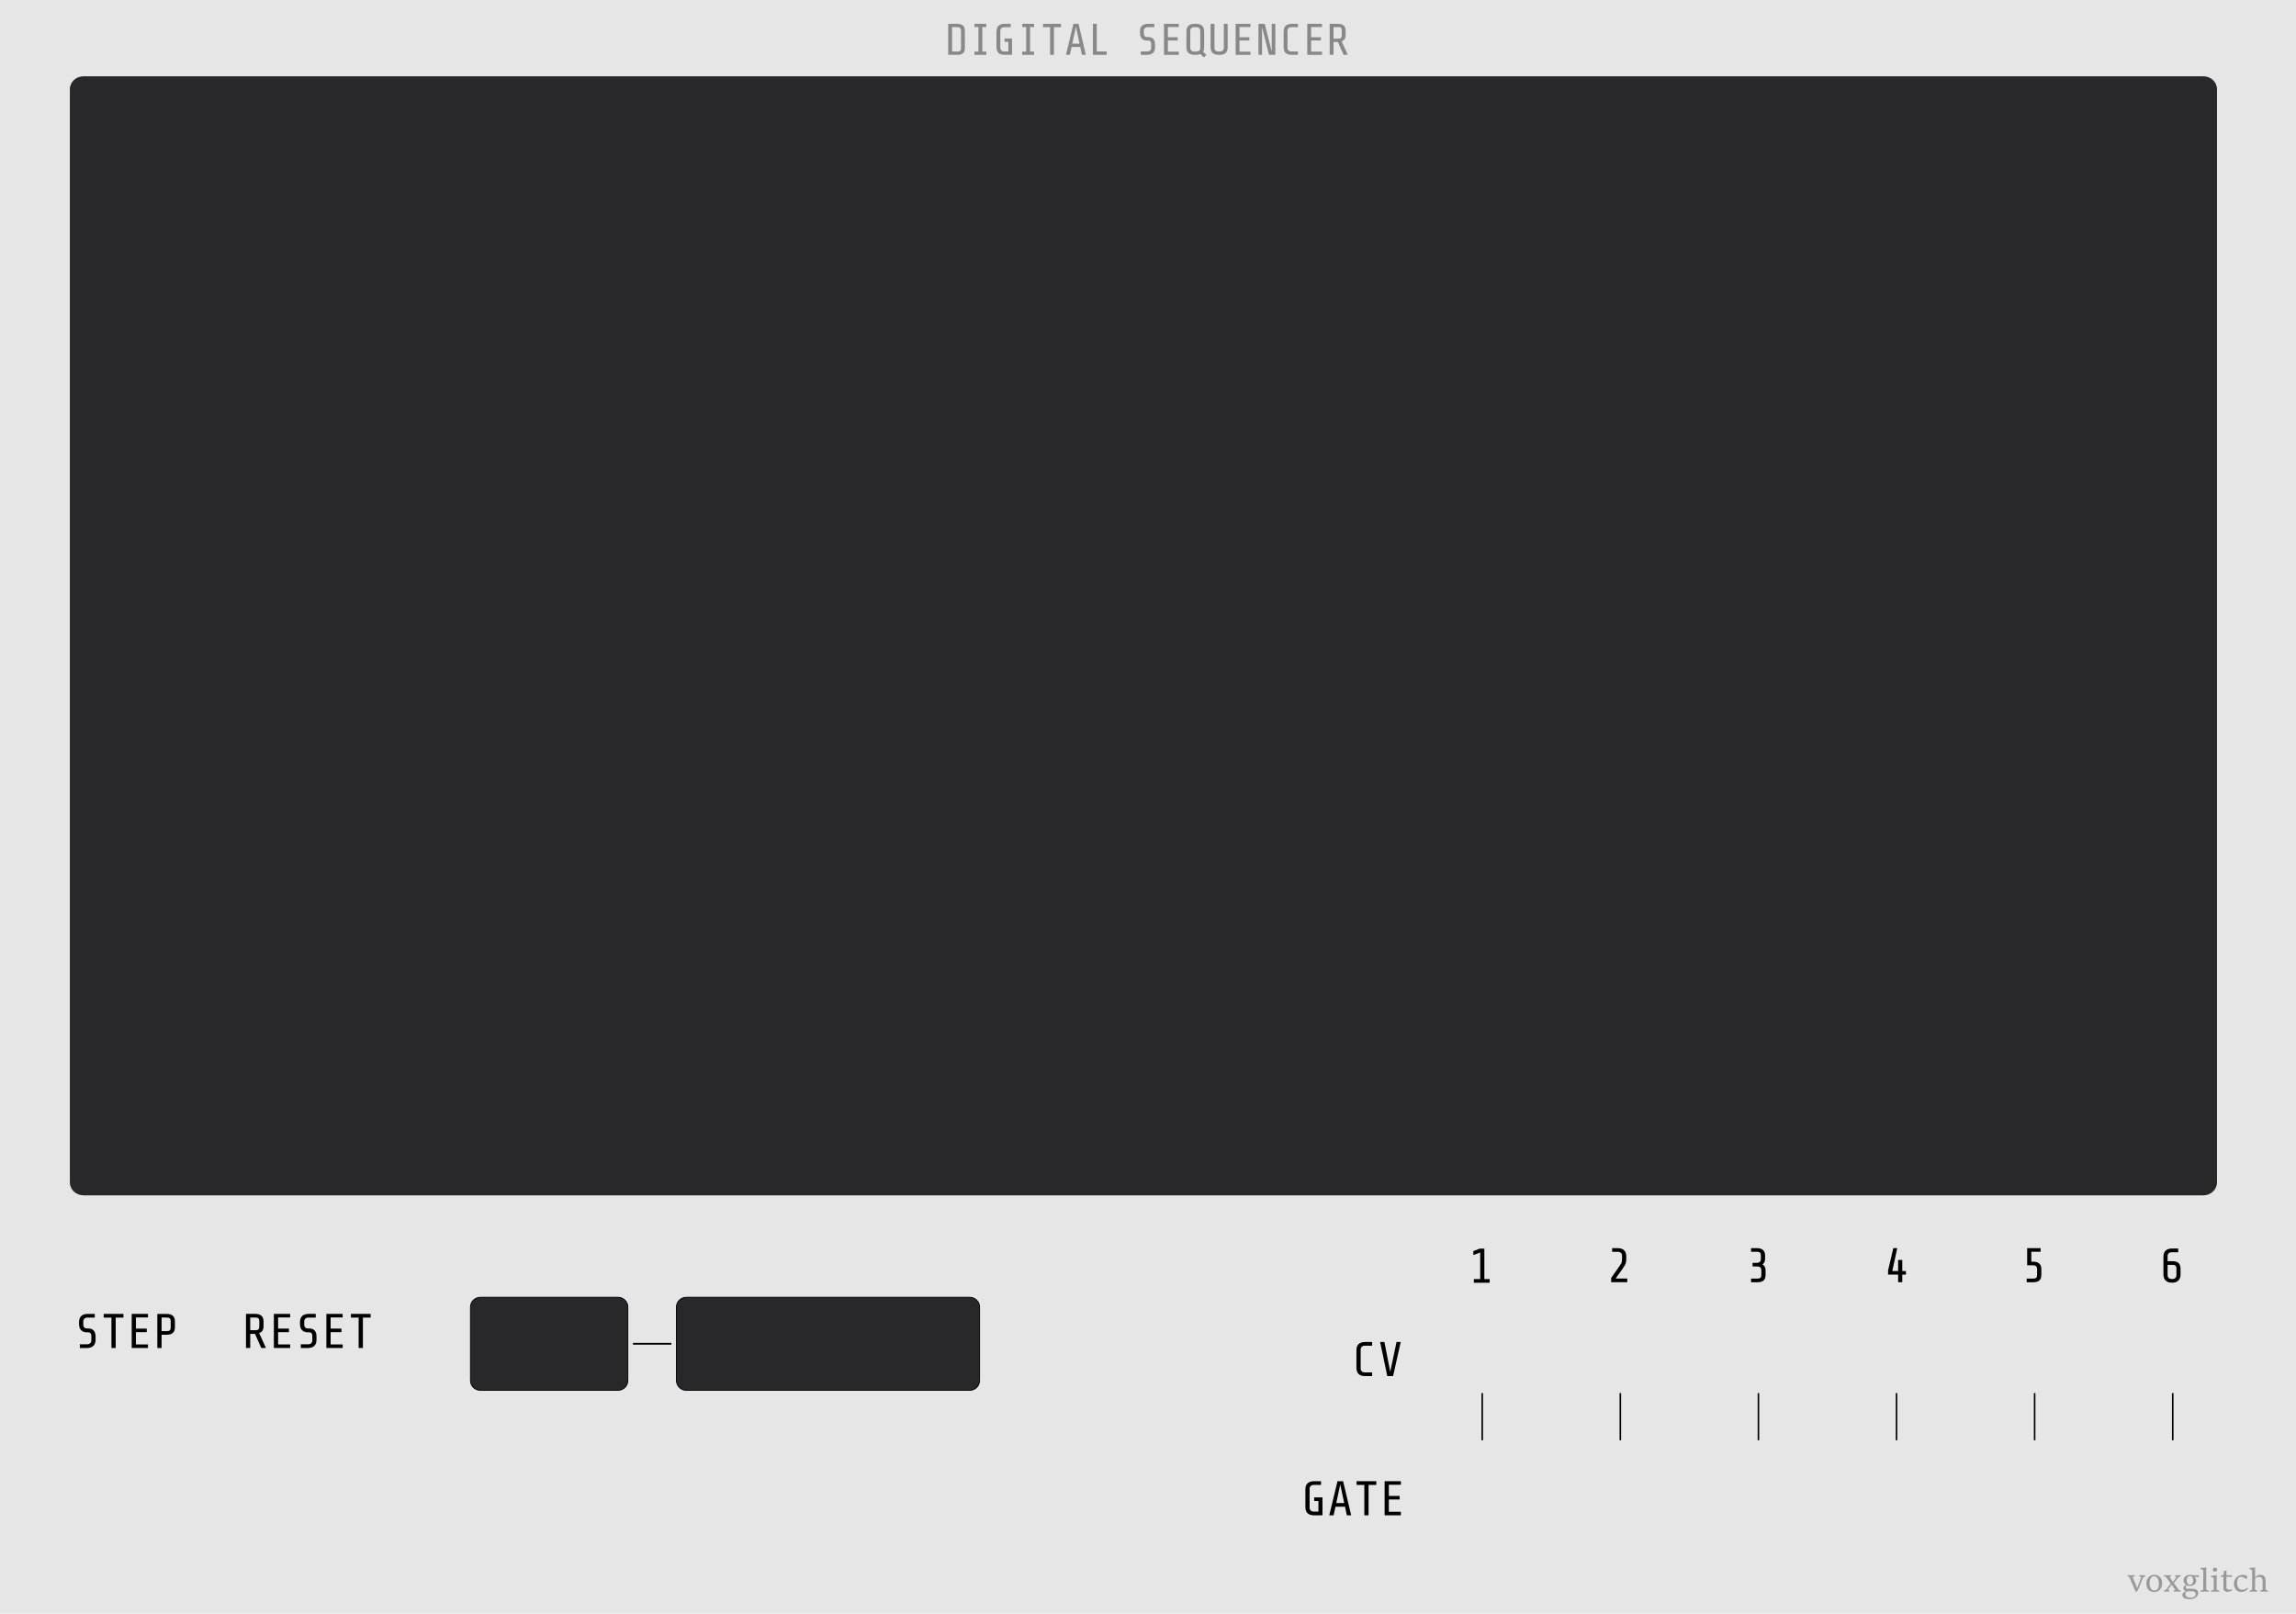
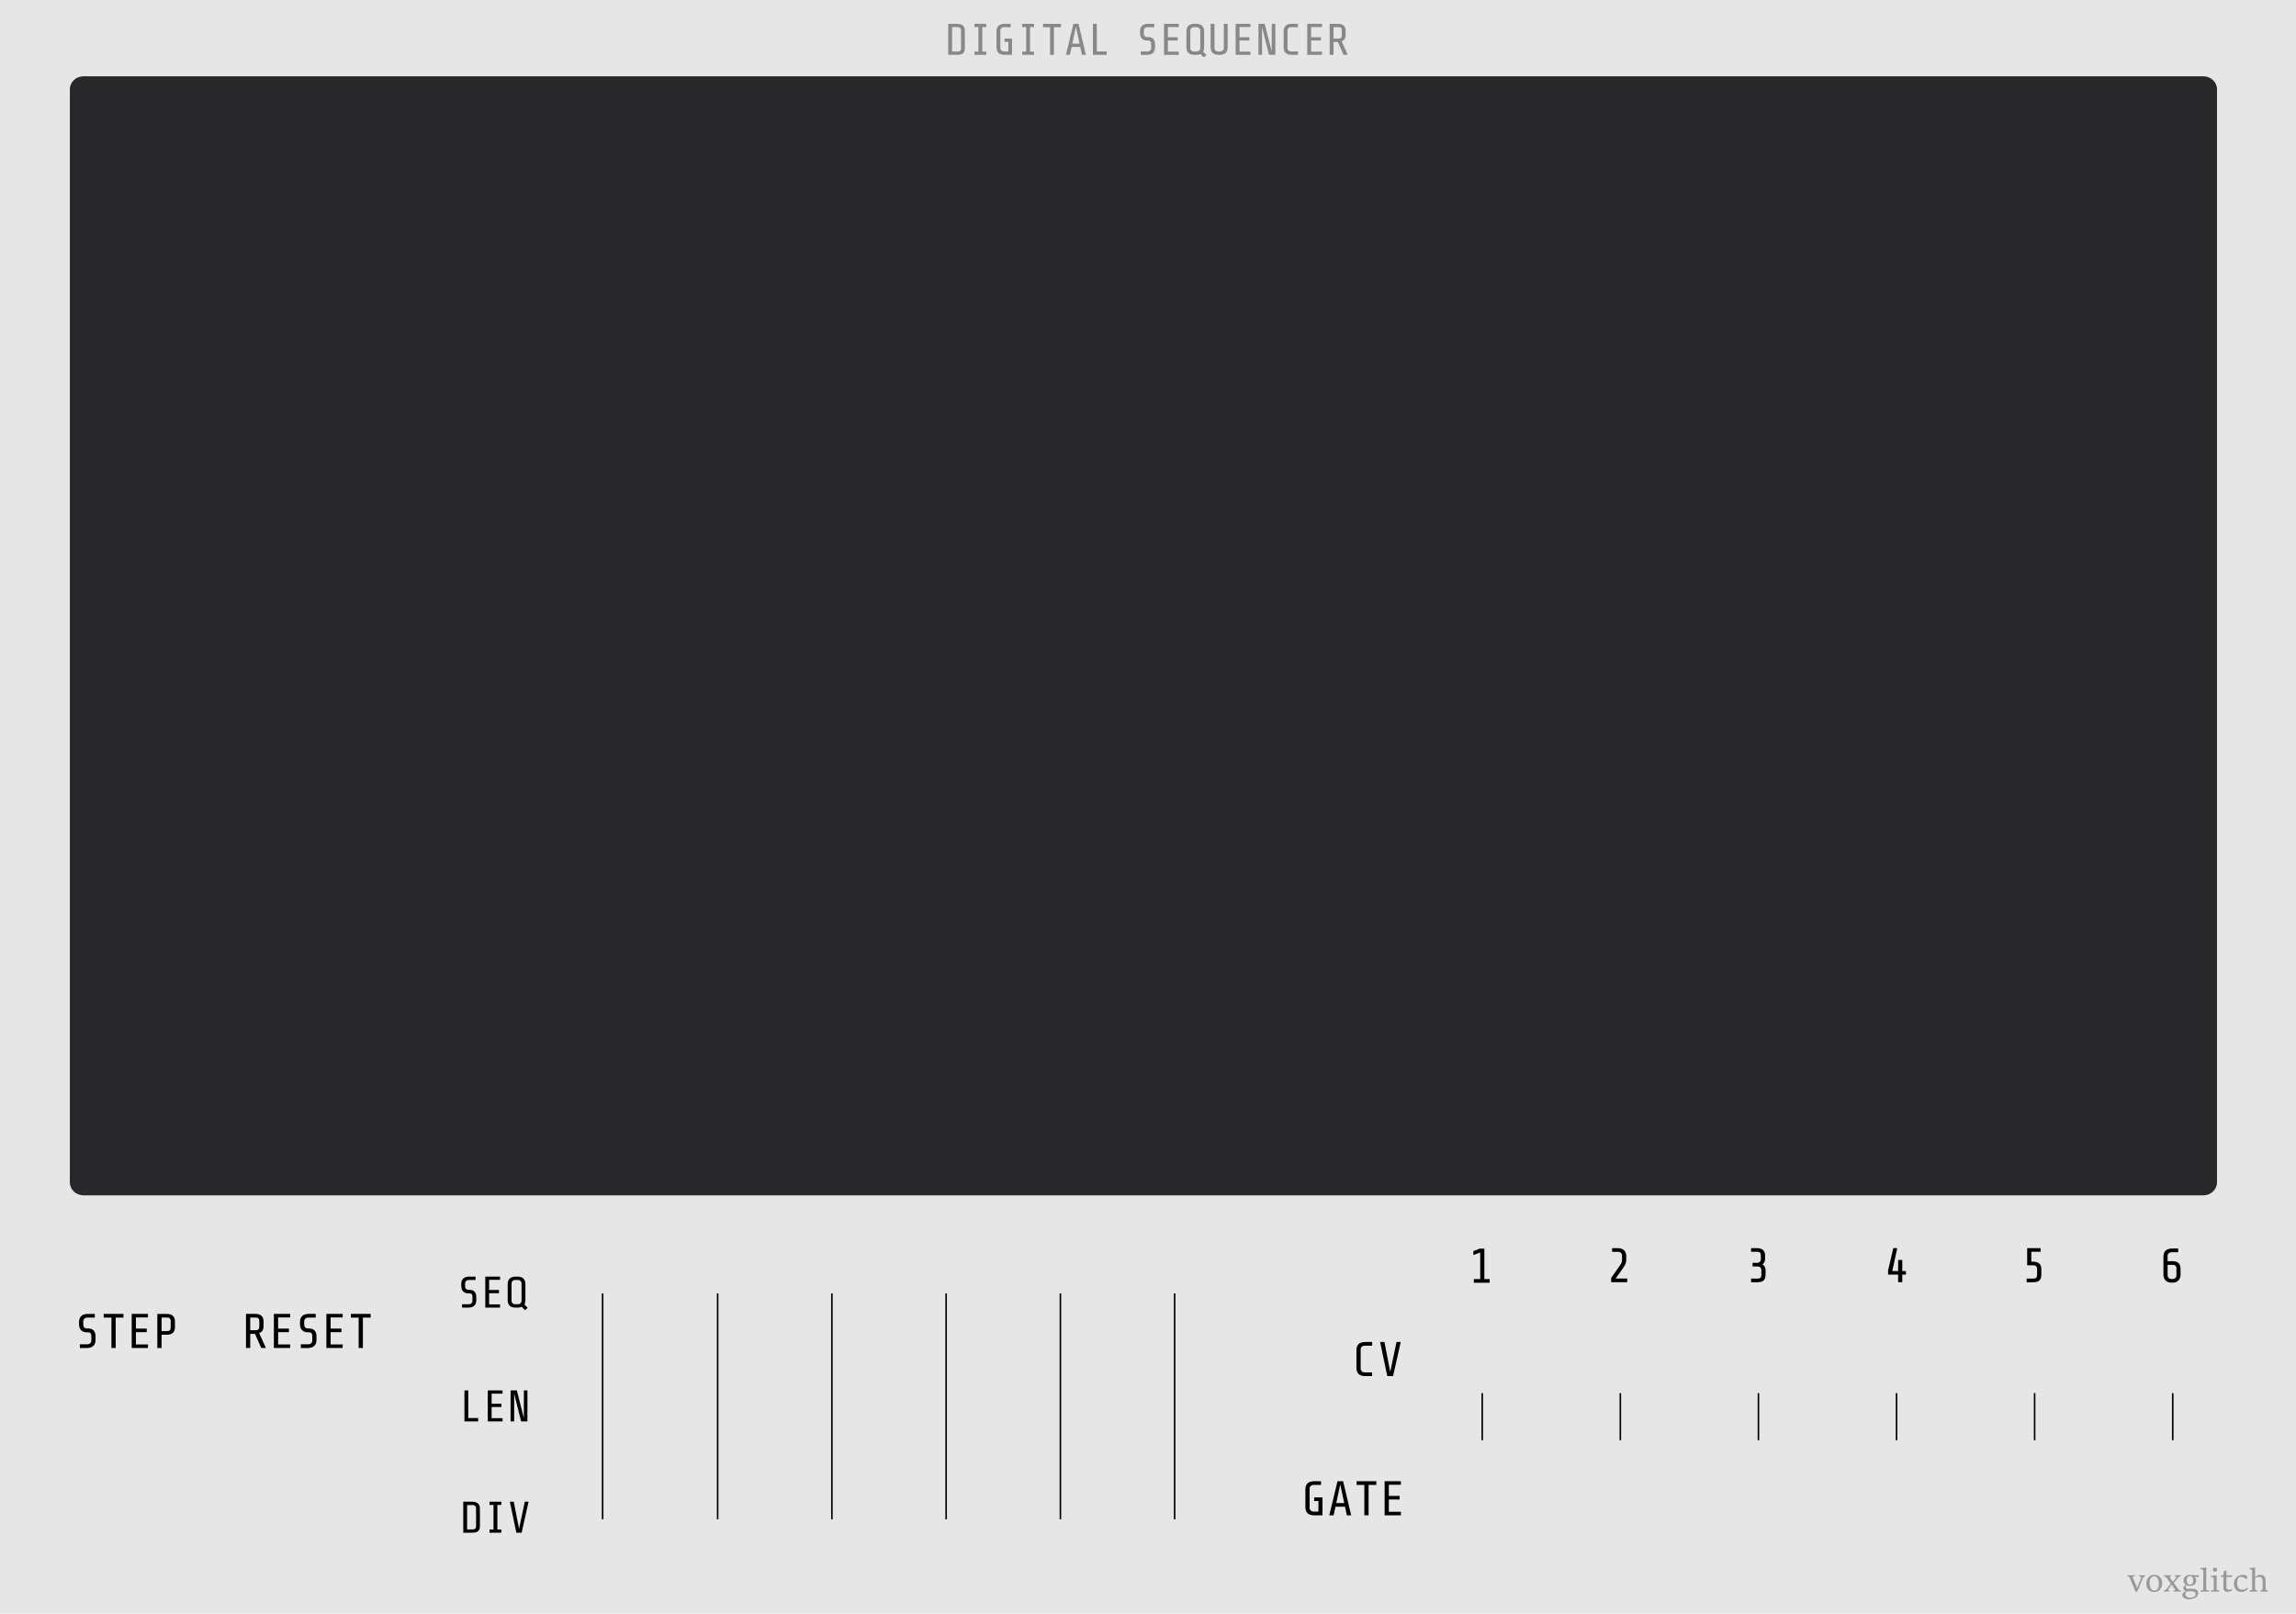
<svg xmlns="http://www.w3.org/2000/svg" width="182.88mm" height="128.5mm" viewBox="0 0 182.88 128.5" version="1.1" id="svg11003">
  <defs id="defs10997" />
  <g id="layer1" transform="translate(-64.79295,-47.16962)" style="display:inline">
    <g id="g890" transform="translate(-10.16131,-54.10761)">
      <g aria-label="SAMPLE" style="font-style:normal;font-variant:normal;font-weight:normal;font-stretch:normal;font-size:3.528px;line-height:1.25;font-family:'Share Tech Mono';-inkscape-font-specification:'Share Tech Mono';letter-spacing:0px;word-spacing:0px;fill:#000000;fill-opacity:1;stroke:none;stroke-width:0.265" id="text913">
        <path d="m 105.309,127.9 q 0,0.3 -0.166,0.452 -0.162,0.148 -0.469,0.148 h -0.501 v -0.268 h 0.536 q 0.131,0 0.212,-0.078 0.081,-0.078 0.081,-0.187 v -0.367 q 0,-0.106 -0.056,-0.169 -0.053,-0.067 -0.162,-0.067 h -0.106 q -0.261,0 -0.413,-0.152 -0.152,-0.155 -0.152,-0.448 v -0.134 q 0,-0.3 0.162,-0.448 0.166,-0.152 0.473,-0.152 h 0.504 v 0.268 h -0.54 q -0.131,0 -0.212,0.078 -0.081,0.078 -0.081,0.187 v 0.268 q 0,0.109 0.071,0.183 0.071,0.07 0.183,0.07 h 0.106 q 0.25,0 0.388,0.145 0.141,0.145 0.141,0.437 z" style="stroke-width:0.265" id="path915" />
        <path d="m 106.273,127.876 -0.138,0.624 h -0.314 l 0.596,-2.469 h 0.406 l 0.586,2.469 h -0.314 l -0.134,-0.624 z m 0.631,-0.265 -0.289,-1.348 -0.286,1.348 z" style="stroke-width:0.265" id="path917" />
        <path d="m 108.658,127.671 h -0.293 l -0.346,-1.386 v 2.215 h -0.268 v -2.469 h 0.49 l 0.282,1.263 0.286,-1.263 h 0.476 v 2.469 h -0.275 v -2.215 z" style="stroke-width:0.265" id="path919" />
        <path d="m 111.057,126.983 q 0,0.286 -0.152,0.423 -0.152,0.134 -0.448,0.134 h -0.367 v 0.96 h -0.307 v -2.469 h 0.667 q 0.3,0 0.452,0.134 0.155,0.131 0.155,0.416 z m -0.307,-0.434 q 0,-0.134 -0.064,-0.194 -0.06,-0.06 -0.194,-0.06 h -0.402 v 0.981 h 0.402 q 0.134,0 0.194,-0.06 0.064,-0.064 0.064,-0.198 z" style="stroke-width:0.265" id="path921" />
        <path d="m 112.08,126.031 v 2.201 h 0.787 v 0.268 h -1.094 v -2.469 z" style="stroke-width:0.265" id="path923" />
        <path d="m 114.811,126.031 v 0.258 h -0.871 v 0.808 h 0.783 v 0.258 h -0.783 v 0.889 h 0.871 v 0.258 h -1.178 v -2.469 z" style="stroke-width:0.265" id="path925" />
      </g>
    </g>
    <g aria-label="PATTERN" style="font-style:normal;font-variant:normal;font-weight:normal;font-stretch:normal;font-size:3.528px;line-height:1.25;font-family:'Share Tech Mono';-inkscape-font-specification:'Share Tech Mono';letter-spacing:0px;word-spacing:0px;fill:#000000;fill-opacity:1;stroke:none;stroke-width:0.265" id="text1667" transform="translate(-29.54288,-31.51377)">
      <path d="m 103.067,104.423 q 0,0.286 -0.152,0.423 -0.152,0.134 -0.448,0.134 h -0.367 v 0.96 h -0.307 v -2.469 h 0.667 q 0.3,0 0.452,0.134 0.155,0.131 0.155,0.416 z m -0.307,-0.434 q 0,-0.134 -0.064,-0.194 -0.06,-0.06 -0.194,-0.06 h -0.402 v 0.981 h 0.402 q 0.134,0 0.194,-0.06 0.064,-0.064 0.064,-0.198 z" style="stroke-width:0.265" id="path873" />
      <path d="m 103.988,105.316 -0.138,0.624 h -0.314 l 0.596,-2.469 h 0.406 l 0.586,2.469 h -0.314 l -0.134,-0.624 z m 0.631,-0.265 -0.289,-1.348 -0.286,1.348 z" style="stroke-width:0.265" id="path875" />
      <path d="m 106.076,105.94 v -2.201 h -0.561 v -0.268 h 1.429 v 0.268 h -0.561 v 2.201 z" style="stroke-width:0.265" id="path877" />
      <path d="m 107.978,105.94 v -2.201 h -0.561 v -0.268 h 1.429 v 0.268 h -0.561 v 2.201 z" style="stroke-width:0.265" id="path879" />
      <path d="m 110.624,103.471 v 0.258 h -0.871 v 0.808 h 0.783 v 0.258 h -0.783 v 0.889 h 0.871 v 0.258 h -1.178 v -2.469 z" style="stroke-width:0.265" id="path881" />
      <path d="m 111.538,104.917 v 1.023 h -0.307 v -2.469 h 0.663 q 0.3,0 0.452,0.134 0.155,0.131 0.155,0.416 v 0.339 q 0,0.399 -0.318,0.497 l 0.49,1.083 h -0.335 l -0.455,-1.023 z m 0.656,-0.928 q 0,-0.134 -0.064,-0.194 -0.06,-0.06 -0.194,-0.06 h -0.399 v 0.917 h 0.399 q 0.134,0 0.194,-0.06 0.064,-0.064 0.064,-0.198 z" style="stroke-width:0.265" id="path883" />
      <path d="m 113.45,105.94 h -0.286 v -2.469 h 0.501 l 0.557,2.208 v -2.208 h 0.286 v 2.469 h -0.504 l -0.554,-2.208 z" style="stroke-width:0.265" id="path885" />
    </g>
    <rect style="display:inline;fill:#28282a;fill-opacity:1;stroke-width:0.039" id="rect438-7-4" width="10.72" height="7.224" x="72.678" y="-62.825" ry="0.957" transform="scale(1,-1)" />
    <g style="display:inline;fill:#000034;fill-opacity:1" id="g4165-3" transform="translate(24.60281,-51.62047)">
      <path id="path27-1-3-5" d="m 74.793,147.271 c 0,-3.713 0,-3.755 0,-3.755" style="display:inline;fill:#000034;fill-opacity:1;stroke:#000000;stroke-width:0.124px;stroke-linecap:butt;stroke-linejoin:miter;stroke-opacity:1" />
      <path id="path27-1-3-7-6" d="m 74.793,158.135 c 0,-3.713 0,-3.755 0,-3.755" style="display:inline;fill:#000034;fill-opacity:1;stroke:#000000;stroke-width:0.124px;stroke-linecap:butt;stroke-linejoin:miter;stroke-opacity:1" />
    </g>
    <g style="display:inline;fill:#000034;fill-opacity:1" id="g4165-3-7-6" transform="translate(3.909814,-51.62047)">
      <path id="path27-1-3-5-3-6" d="m 74.793,147.271 c 0,-3.713 0,-3.755 0,-3.755" style="display:inline;fill:#000034;fill-opacity:1;stroke:#000000;stroke-width:0.124px;stroke-linecap:butt;stroke-linejoin:miter;stroke-opacity:1" />
      <path id="path27-1-3-7-6-5-9" d="m 74.793,158.135 c 0,-3.713 0,-3.755 0,-3.755" style="display:inline;fill:#000034;fill-opacity:1;stroke:#000000;stroke-width:0.124px;stroke-linecap:butt;stroke-linejoin:miter;stroke-opacity:1" />
    </g>
    <path id="path33429" d="M 64.793,47.17 H 247.673 V 175.67 H 64.793 Z m 0,0" style="fill:#e6e6e6;fill-opacity:1;fill-rule:nonzero;stroke:none;stroke-width:0.671" />
    <text xml:space="preserve" style="font-style:normal;font-weight:normal;font-size:4.586px;line-height:1.25;font-family:sans-serif;letter-spacing:0px;word-spacing:0px;fill:#000000;fill-opacity:1;stroke:none;stroke-width:0.265" x="75.943" y="53.772" id="text110">
      <tspan id="tspan108" x="75.943" y="57.956" style="font-size:4.586px;stroke-width:0.265" />
    </text>
    <g aria-label="voxglitch" style="font-style:normal;font-variant:normal;font-weight:normal;font-stretch:normal;font-size:3.881px;line-height:1.25;font-family:'Sitka Subheading';-inkscape-font-specification:'Sitka Subheading';letter-spacing:0px;word-spacing:0px;display:inline;fill:#999999;fill-opacity:1;stroke:none;stroke-width:0.265" id="text939" transform="translate(95.23336,-0.4186708)">
      <path d="m 139.184,173.209 q -0.01,-0.025 -0.029,-0.039 -0.018,-0.014 -0.043,-0.023 l -0.095,-0.039 v -0.078 h 0.585 v 0.078 l -0.184,0.054 0.297,0.701 0.059,0.178 h 0.014 l 0.332,-0.853 -0.174,-0.08 v -0.078 h 0.479 v 0.078 l -0.099,0.061 q -0.025,0.013 -0.044,0.026 -0.019,0.014 -0.029,0.036 l -0.344,0.839 -0.137,0.273 h -0.108 z" style="font-size:2.822px;fill:#999999;stroke-width:0.265" id="path941" />
      <path d="m 141.143,174.366 q -0.14,0 -0.256,-0.048 -0.115,-0.048 -0.198,-0.135 -0.082,-0.089 -0.127,-0.216 -0.044,-0.127 -0.044,-0.283 0,-0.145 0.044,-0.271 0.045,-0.125 0.127,-0.218 0.083,-0.093 0.201,-0.145 0.118,-0.054 0.266,-0.054 0.161,0 0.277,0.056 0.118,0.056 0.194,0.151 0.078,0.094 0.115,0.218 0.038,0.123 0.038,0.258 0,0.143 -0.044,0.268 -0.044,0.125 -0.127,0.22 -0.082,0.093 -0.199,0.147 -0.118,0.053 -0.267,0.053 z m 0.019,-0.118 q 0.105,0 0.174,-0.051 0.07,-0.051 0.11,-0.13 0.041,-0.08 0.058,-0.176 0.016,-0.097 0.016,-0.186 0,-0.109 -0.021,-0.214 -0.02,-0.107 -0.067,-0.191 -0.045,-0.084 -0.118,-0.135 -0.073,-0.051 -0.177,-0.051 -0.07,0 -0.124,0.024 -0.053,0.024 -0.093,0.064 -0.04,0.04 -0.068,0.094 -0.026,0.053 -0.044,0.113 -0.016,0.06 -0.024,0.123 -0.006,0.063 -0.006,0.122 0,0.067 0.008,0.137 0.008,0.069 0.025,0.135 0.019,0.065 0.048,0.124 0.029,0.059 0.071,0.103 0.043,0.044 0.099,0.07 0.058,0.026 0.132,0.026 z" style="font-size:2.822px;fill:#999999;stroke-width:0.265" id="path943" />
      <path d="m 141.909,174.254 0.112,-0.046 q 0.026,-0.01 0.05,-0.029 0.025,-0.02 0.039,-0.036 l 0.356,-0.442 -0.349,-0.488 q -0.015,-0.023 -0.035,-0.039 -0.02,-0.018 -0.049,-0.026 l -0.113,-0.039 v -0.078 h 0.572 v 0.078 l -0.134,0.051 0.196,0.281 0.069,0.124 h 0.009 l 0.294,-0.393 -0.119,-0.064 v -0.078 h 0.443 v 0.078 l -0.112,0.048 q -0.026,0.01 -0.05,0.029 -0.023,0.019 -0.038,0.036 l -0.342,0.424 0.361,0.505 q 0.016,0.023 0.036,0.04 0.021,0.016 0.049,0.025 l 0.109,0.038 v 0.079 h -0.572 v -0.079 l 0.137,-0.05 -0.209,-0.3 -0.069,-0.123 h -0.009 l -0.306,0.41 0.119,0.063 v 0.079 h -0.444 z" style="font-size:2.822px;fill:#999999;stroke-width:0.265" id="path945" />
      <path d="m 143.669,174.298 q -0.033,-0.01 -0.069,-0.029 -0.035,-0.019 -0.065,-0.048 -0.03,-0.029 -0.05,-0.068 -0.019,-0.04 -0.019,-0.092 0,-0.058 0.021,-0.1 0.023,-0.044 0.056,-0.074 0.034,-0.031 0.075,-0.05 0.041,-0.019 0.079,-0.028 v -0.009 q -0.039,-0.023 -0.078,-0.054 -0.039,-0.033 -0.07,-0.076 -0.03,-0.044 -0.05,-0.1 -0.019,-0.058 -0.019,-0.13 0,-0.093 0.036,-0.174 0.038,-0.082 0.105,-0.142 0.068,-0.06 0.163,-0.094 0.095,-0.035 0.212,-0.035 0.075,0 0.143,0.01 0.068,0.01 0.13,0.026 h 0.44 l -0.015,0.154 -0.332,-0.043 v 0.008 q 0.03,0.033 0.054,0.065 0.024,0.033 0.04,0.069 0.018,0.035 0.026,0.075 0.009,0.039 0.009,0.085 0,0.093 -0.035,0.172 -0.034,0.079 -0.099,0.138 -0.065,0.058 -0.161,0.09 -0.094,0.033 -0.216,0.033 -0.031,0 -0.064,-0.003 -0.031,-0.004 -0.06,-0.008 -0.029,-0.005 -0.054,-0.011 -0.024,-0.006 -0.04,-0.013 -0.019,0.004 -0.038,0.015 -0.018,0.011 -0.033,0.029 -0.015,0.016 -0.025,0.039 -0.009,0.023 -0.009,0.049 0,0.026 0.009,0.05 0.009,0.023 0.024,0.04 0.015,0.018 0.034,0.03 0.02,0.011 0.041,0.015 h 0.443 q 0.125,0 0.209,0.03 0.085,0.03 0.137,0.079 0.053,0.049 0.074,0.109 0.023,0.059 0.023,0.118 0,0.109 -0.054,0.199 -0.053,0.092 -0.146,0.157 -0.093,0.067 -0.218,0.103 -0.125,0.036 -0.27,0.036 -0.124,0 -0.23,-0.021 -0.104,-0.021 -0.181,-0.064 -0.076,-0.041 -0.12,-0.103 -0.043,-0.061 -0.043,-0.142 0,-0.065 0.023,-0.115 0.024,-0.05 0.061,-0.088 0.038,-0.036 0.086,-0.061 0.05,-0.025 0.105,-0.04 z m 0.32,-0.521 q 0.064,0 0.113,-0.024 0.049,-0.024 0.082,-0.069 0.033,-0.045 0.049,-0.109 0.018,-0.065 0.018,-0.147 0,-0.079 -0.019,-0.14 -0.019,-0.061 -0.054,-0.104 -0.034,-0.043 -0.083,-0.064 -0.048,-0.023 -0.107,-0.023 -0.058,0 -0.104,0.021 -0.046,0.021 -0.08,0.064 -0.034,0.041 -0.053,0.104 -0.018,0.061 -0.018,0.143 0,0.083 0.018,0.148 0.019,0.064 0.051,0.109 0.034,0.044 0.082,0.068 0.048,0.023 0.105,0.023 z m -0.214,0.536 q -0.024,0.006 -0.05,0.024 -0.026,0.018 -0.048,0.046 -0.021,0.029 -0.035,0.069 -0.014,0.041 -0.014,0.094 0,0.053 0.019,0.094 0.019,0.041 0.05,0.071 0.033,0.03 0.074,0.05 0.041,0.02 0.085,0.033 0.044,0.013 0.087,0.018 0.044,0.005 0.08,0.005 0.078,0 0.154,-0.016 0.078,-0.015 0.138,-0.051 0.061,-0.035 0.099,-0.092 0.038,-0.055 0.038,-0.134 0,-0.036 -0.015,-0.074 -0.014,-0.038 -0.045,-0.068 -0.03,-0.03 -0.08,-0.049 -0.049,-0.02 -0.117,-0.02 z" style="font-size:2.822px;fill:#999999;stroke-width:0.265" id="path947" />
      <path d="m 144.832,174.254 0.169,-0.044 q 0.024,-0.006 0.038,-0.021 0.015,-0.016 0.015,-0.043 v -1.483 q 0,-0.029 -0.016,-0.046 -0.016,-0.019 -0.046,-0.029 l -0.166,-0.061 v -0.07 l 0.465,-0.048 v 1.737 q 0,0.026 0.015,0.043 0.016,0.016 0.038,0.021 l 0.161,0.044 v 0.079 h -0.672 z" style="font-size:2.822px;fill:#999999;stroke-width:0.265" id="path949" />
      <path d="m 145.984,172.747 q -0.035,0 -0.067,-0.011 -0.03,-0.013 -0.054,-0.033 -0.023,-0.02 -0.036,-0.049 -0.014,-0.03 -0.014,-0.067 0,-0.036 0.014,-0.067 0.014,-0.03 0.036,-0.05 0.024,-0.021 0.054,-0.033 0.031,-0.011 0.067,-0.011 0.038,0 0.07,0.011 0.033,0.01 0.055,0.03 0.024,0.02 0.036,0.049 0.014,0.028 0.014,0.064 0,0.038 -0.014,0.068 -0.013,0.03 -0.036,0.053 -0.024,0.021 -0.056,0.034 -0.033,0.011 -0.069,0.011 z m -0.326,1.508 0.173,-0.044 q 0.024,-0.006 0.039,-0.021 0.015,-0.016 0.015,-0.043 v -0.858 q 0,-0.029 -0.016,-0.046 -0.016,-0.019 -0.048,-0.029 l -0.159,-0.055 v -0.07 l 0.459,-0.074 v 1.133 q 0,0.026 0.015,0.043 0.016,0.016 0.038,0.021 l 0.167,0.044 v 0.079 h -0.682 z" style="font-size:2.822px;fill:#999999;stroke-width:0.265" id="path951" />
      <path d="m 146.66,173.163 h -0.209 v -0.097 q 0.051,-0.01 0.093,-0.019 0.043,-0.009 0.073,-0.028 0.03,-0.02 0.048,-0.055 0.019,-0.035 0.023,-0.097 l 0.01,-0.174 0.201,-0.039 v 0.38 h 0.46 l -0.019,0.128 h -0.442 v 0.87 q 0,0.041 0.026,0.07 0.026,0.029 0.064,0.048 0.039,0.019 0.08,0.028 0.041,0.008 0.073,0.008 0.021,0 0.048,-0.004 0.028,-0.005 0.053,-0.01 0.025,-0.006 0.046,-0.014 0.023,-0.008 0.034,-0.013 h 0.033 v 0.089 q -0.018,0.011 -0.054,0.031 -0.035,0.02 -0.083,0.04 -0.046,0.02 -0.103,0.034 -0.055,0.015 -0.112,0.015 -0.07,0 -0.133,-0.018 -0.061,-0.018 -0.108,-0.05 -0.046,-0.033 -0.074,-0.08 -0.028,-0.049 -0.028,-0.112 z" style="font-size:2.822px;fill:#999999;stroke-width:0.265" id="path953" />
      <path d="m 148.588,174.023 v 0.124 q -0.043,0.038 -0.097,0.076 -0.053,0.038 -0.117,0.069 -0.063,0.031 -0.135,0.05 -0.073,0.02 -0.154,0.02 -0.135,0 -0.245,-0.05 -0.109,-0.05 -0.186,-0.138 -0.076,-0.089 -0.118,-0.208 -0.04,-0.119 -0.04,-0.258 0,-0.1 0.024,-0.192 0.025,-0.092 0.07,-0.171 0.045,-0.079 0.108,-0.143 0.064,-0.065 0.14,-0.11 0.078,-0.045 0.167,-0.07 0.089,-0.025 0.186,-0.025 0.074,0 0.13,0.013 0.058,0.011 0.1,0.028 0.044,0.015 0.074,0.033 0.031,0.016 0.055,0.026 l -0.02,0.235 h -0.046 q -0.048,-0.03 -0.095,-0.061 -0.046,-0.033 -0.098,-0.058 -0.05,-0.026 -0.108,-0.043 -0.058,-0.018 -0.129,-0.018 -0.023,0 -0.049,0.006 -0.026,0.005 -0.053,0.016 -0.026,0.011 -0.049,0.026 -0.023,0.015 -0.039,0.034 -0.02,0.023 -0.041,0.057 -0.02,0.033 -0.038,0.083 -0.016,0.049 -0.028,0.115 -0.01,0.067 -0.01,0.156 0,0.128 0.028,0.228 0.028,0.1 0.083,0.171 0.055,0.07 0.137,0.108 0.082,0.036 0.189,0.036 0.06,0 0.114,-0.018 0.055,-0.018 0.103,-0.041 0.048,-0.025 0.086,-0.054 0.04,-0.029 0.069,-0.051 z" style="font-size:2.822px;fill:#999999;stroke-width:0.265" id="path955" />
      <path d="m 148.745,174.254 0.146,-0.044 q 0.026,-0.008 0.039,-0.023 0.014,-0.015 0.014,-0.041 v -1.483 q 0,-0.029 -0.016,-0.046 -0.016,-0.018 -0.046,-0.029 l -0.144,-0.061 v -0.07 l 0.443,-0.048 v 0.739 0.068 q 0.055,-0.073 0.108,-0.115 0.054,-0.044 0.105,-0.067 0.053,-0.024 0.103,-0.031 0.051,-0.008 0.102,-0.008 0.086,0 0.162,0.026 0.076,0.025 0.133,0.079 0.058,0.054 0.09,0.139 0.033,0.085 0.033,0.203 v 0.697 q 0,0.031 0.015,0.048 0.015,0.016 0.036,0.023 l 0.133,0.044 v 0.079 h -0.605 v -0.079 l 0.133,-0.044 q 0.021,-0.006 0.036,-0.023 0.015,-0.016 0.015,-0.048 v -0.6 q 0,-0.088 -0.011,-0.156 -0.01,-0.069 -0.041,-0.117 -0.031,-0.049 -0.088,-0.074 -0.055,-0.025 -0.145,-0.025 -0.041,0 -0.084,0.006 -0.043,0.006 -0.084,0.021 -0.041,0.015 -0.079,0.04 -0.038,0.025 -0.067,0.061 v 0.848 q 0,0.026 0.014,0.041 0.015,0.015 0.039,0.023 l 0.118,0.044 v 0.079 h -0.605 z" style="font-size:2.822px;fill:#999999;stroke-width:0.265" id="path957" />
    </g>
-     <rect style="fill:#28282a;fill-opacity:1;stroke:#000000;stroke-width:0.068;stroke-miterlimit:4;stroke-dasharray:none;stroke-opacity:1" id="rect897" width="12.535" height="7.408" x="102.267" y="150.476" ry="0.784" rx="0.784" />
    <rect style="display:inline;fill:#28282a;fill-opacity:1;stroke-width:0.464" id="rect438-7" width="171.024" height="89.113" x="70.357" y="-142.358" ry="1.029" transform="scale(1,-1)" rx="1.09" />
    <g aria-label="STEP" style="font-style:normal;font-variant:normal;font-weight:normal;font-stretch:normal;font-size:3.881px;line-height:1.25;font-family:'Share Tech Mono';-inkscape-font-specification:'Share Tech Mono';letter-spacing:0px;word-spacing:0px;fill:#000000;fill-opacity:1;stroke:none;stroke-width:0.265" id="text897" transform="translate(-24.3991,-0.200057)">
      <path d="m 96.803,154.056 q 0,0.33 -0.182,0.497 -0.179,0.163 -0.516,0.163 h -0.551 v -0.295 H 96.144 q 0.144,0 0.233,-0.085 0.089,-0.085 0.089,-0.206 v -0.404 q 0,-0.116 -0.062,-0.186 -0.058,-0.074 -0.179,-0.074 h -0.116 q -0.287,0 -0.454,-0.167 -0.167,-0.171 -0.167,-0.493 v -0.147 q 0,-0.33 0.179,-0.493 0.182,-0.167 0.52,-0.167 h 0.555 v 0.295 h -0.594 q -0.144,0 -0.233,0.085 -0.089,0.085 -0.089,0.206 v 0.295 q 0,0.12 0.078,0.202 0.078,0.078 0.202,0.078 h 0.116 q 0.276,0 0.427,0.159 0.155,0.159 0.155,0.481 z" style="stroke-width:0.265" id="path899" />
      <path d="m 98.069,154.716 v -2.421 H 97.452 v -0.295 h 1.572 v 0.295 h -0.617 v 2.421 z" style="stroke-width:0.265" id="path901" />
      <path d="m 100.979,151.999 v 0.283 h -0.959 v 0.889 h 0.861 v 0.283 h -0.861 v 0.978 h 0.959 v 0.283 h -1.296 v -2.716 z" style="stroke-width:0.265" id="path903" />
      <path d="m 103.126,153.047 q 0,0.314 -0.167,0.466 -0.167,0.147 -0.493,0.147 h -0.404 v 1.056 h -0.338 v -2.716 h 0.733 q 0.33,0 0.497,0.147 0.171,0.144 0.171,0.458 z m -0.338,-0.477 q 0,-0.147 -0.07,-0.213 -0.066,-0.066 -0.213,-0.066 h -0.442 v 1.079 h 0.442 q 0.147,0 0.213,-0.066 0.07,-0.07 0.07,-0.217 z" style="stroke-width:0.265" id="path905" />
    </g>
-     <rect style="display:inline;fill:#28282a;fill-opacity:1;stroke:#000000;stroke-width:0.068;stroke-miterlimit:4;stroke-dasharray:none;stroke-opacity:1" id="rect897-2" width="24.148" height="7.408" x="118.671" y="150.476" ry="0.784" rx="0.784" />
    <g aria-label="RESET" style="font-style:normal;font-variant:normal;font-weight:normal;font-stretch:normal;font-size:3.881px;line-height:1.25;font-family:'Share Tech Mono';-inkscape-font-specification:'Share Tech Mono';letter-spacing:0px;word-spacing:0px;fill:#000000;fill-opacity:1;stroke:none;stroke-width:0.265" id="text931" transform="translate(-46.72391,-1.25839)">
      <path d="m 131.448,154.648 v 1.125 h -0.338 v -2.716 h 0.73 q 0.33,0 0.497,0.147 0.171,0.144 0.171,0.458 v 0.373 q 0,0.439 -0.349,0.547 l 0.539,1.191 h -0.369 l -0.501,-1.125 z m 0.722,-1.021 q 0,-0.147 -0.07,-0.213 -0.066,-0.066 -0.213,-0.066 h -0.439 v 1.009 h 0.439 q 0.147,0 0.213,-0.066 0.07,-0.07 0.07,-0.217 z" style="stroke-width:0.265" id="path933" />
      <path d="m 134.627,153.057 v 0.283 h -0.958 v 0.889 h 0.861 v 0.283 h -0.861 v 0.978 h 0.958 v 0.283 h -1.296 v -2.716 z" style="stroke-width:0.265" id="path935" />
      <path d="m 136.727,155.114 q 0,0.33 -0.182,0.497 -0.179,0.163 -0.516,0.163 h -0.551 v -0.295 h 0.59 q 0.144,0 0.233,-0.085 0.089,-0.085 0.089,-0.206 v -0.404 q 0,-0.116 -0.062,-0.186 -0.058,-0.074 -0.179,-0.074 h -0.116 q -0.287,0 -0.454,-0.167 -0.167,-0.171 -0.167,-0.493 v -0.147 q 0,-0.33 0.178,-0.493 0.182,-0.167 0.52,-0.167 h 0.555 v 0.295 h -0.594 q -0.144,0 -0.233,0.085 -0.089,0.085 -0.089,0.206 v 0.295 q 0,0.12 0.078,0.202 0.078,0.078 0.202,0.078 h 0.116 q 0.276,0 0.427,0.159 0.155,0.159 0.155,0.481 z" style="stroke-width:0.265" id="path937" />
      <path d="m 138.811,153.057 v 0.283 h -0.959 v 0.889 h 0.861 v 0.283 h -0.861 v 0.978 h 0.959 v 0.283 h -1.296 v -2.716 z" style="stroke-width:0.265" id="path939" />
      <path d="m 140.084,155.774 v -2.421 h -0.617 v -0.295 h 1.572 v 0.295 h -0.617 v 2.421 z" style="stroke-width:0.265" id="path942" />
    </g>
    <g aria-label="GATE" style="font-style:normal;font-variant:normal;font-weight:normal;font-stretch:normal;font-size:3.881px;line-height:1.25;font-family:'Share Tech Mono';-inkscape-font-specification:'Share Tech Mono';letter-spacing:0px;word-spacing:0px;fill:#000000;fill-opacity:1;stroke:none;stroke-width:0.265" id="text888" transform="translate(-8.466667,1.058333)">
      <path d="m 177.934,166.781 q -0.338,0 -0.52,-0.163 -0.179,-0.167 -0.179,-0.497 v -1.397 q 0,-0.33 0.179,-0.493 0.182,-0.167 0.52,-0.167 h 0.547 v 0.295 h -0.586 q -0.144,0 -0.233,0.085 -0.089,0.085 -0.089,0.206 v 1.544 q 0,0.12 0.089,0.206 0.089,0.085 0.233,0.085 h 0.38 v -0.842 h -0.338 v -0.291 h 0.66 v 1.428 z" style="stroke-width:0.265" id="path902" />
      <path d="m 179.634,166.094 -0.151,0.687 h -0.345 l 0.656,-2.716 h 0.446 l 0.644,2.716 h -0.345 l -0.147,-0.687 z m 0.695,-0.291 -0.318,-1.482 -0.314,1.482 z" style="stroke-width:0.265" id="path904" />
      <path d="m 181.931,166.781 v -2.421 h -0.617 v -0.295 h 1.572 v 0.295 h -0.617 v 2.421 z" style="stroke-width:0.265" id="path906" />
      <path d="m 184.842,164.065 v 0.283 h -0.959 v 0.889 h 0.861 v 0.283 h -0.861 v 0.978 h 0.959 v 0.283 h -1.296 v -2.716 z" style="stroke-width:0.265" id="path908" />
    </g>
    <g aria-label="CV" style="font-style:normal;font-variant:normal;font-weight:normal;font-stretch:normal;font-size:3.881px;line-height:1.25;font-family:'Share Tech Mono';-inkscape-font-specification:'Share Tech Mono';letter-spacing:0px;word-spacing:0px;fill:#000000;fill-opacity:1;stroke:none;stroke-width:0.265" id="text892" transform="translate(-8.466667,1.058333)">
      <path d="m 182,155.694 q -0.338,0 -0.52,-0.163 -0.178,-0.167 -0.178,-0.497 v -1.397 q 0,-0.33 0.178,-0.493 0.182,-0.167 0.52,-0.167 h 0.551 v 0.295 h -0.59 q -0.144,0 -0.233,0.085 -0.089,0.085 -0.089,0.206 v 1.544 q 0,0.12 0.089,0.206 0.089,0.085 0.233,0.085 h 0.59 v 0.295 z" style="stroke-width:0.265" id="path896" />
      <path d="m 183.188,152.977 h 0.341 l 0.466,2.375 0.501,-2.375 h 0.334 l -0.609,2.716 h -0.462 z" style="stroke-width:0.265" id="path898" />
    </g>
    <g aria-label="1" style="font-style:normal;font-variant:normal;font-weight:normal;font-stretch:normal;font-size:3.881px;line-height:1.25;font-family:'Share Tech Mono';-inkscape-font-specification:'Share Tech Mono';letter-spacing:0px;word-spacing:0px;fill:#000000;fill-opacity:1;stroke:none;stroke-width:0.265" id="text921" transform="translate(0,1.058333)">
      <path d="m 182.694,147.97 v -2.119 l -0.547,0.202 v -0.314 l 0.508,-0.194 h 0.369 v 2.425 h 0.423 v 0.291 h -1.261 v -0.291 z" style="stroke-width:0.265" id="path964" />
    </g>
    <g aria-label="2" style="font-style:normal;font-variant:normal;font-weight:normal;font-stretch:normal;font-size:3.881px;line-height:1.25;font-family:'Share Tech Mono';-inkscape-font-specification:'Share Tech Mono';letter-spacing:0px;word-spacing:0px;fill:#000000;fill-opacity:1;stroke:none;stroke-width:0.265" id="text925" transform="translate(0,1.058333)">
      <path d="m 193.747,146.993 q 0.124,-0.178 0.167,-0.252 0.047,-0.078 0.062,-0.155 0.015,-0.078 0.015,-0.225 v -0.272 q 0,-0.12 -0.089,-0.206 -0.089,-0.085 -0.233,-0.085 h -0.466 v -0.295 h 0.427 q 0.338,0 0.516,0.167 0.182,0.163 0.182,0.493 v 0.163 q 0,0.194 -0.027,0.314 -0.027,0.12 -0.078,0.213 -0.05,0.093 -0.167,0.26 l -0.574,0.811 h 0.924 v 0.295 h -1.281 v -0.341 z" style="stroke-width:0.265" id="path961" />
    </g>
    <g aria-label="3" style="font-style:normal;font-variant:normal;font-weight:normal;font-stretch:normal;font-size:3.881px;line-height:1.25;font-family:'Share Tech Mono';-inkscape-font-specification:'Share Tech Mono';letter-spacing:0px;word-spacing:0px;fill:#000000;fill-opacity:1;stroke:none;stroke-width:0.265" id="text932" transform="translate(0,1.058333)">
      <path d="m 205.424,147.606 q 0,0.322 -0.155,0.47 -0.155,0.144 -0.504,0.144 h -0.497 v -0.291 h 0.532 q 0.147,0 0.217,-0.066 0.07,-0.07 0.07,-0.217 v -0.4 q 0,-0.128 -0.078,-0.202 -0.078,-0.078 -0.206,-0.078 h -0.415 v -0.291 h 0.376 q 0.12,0 0.202,-0.078 0.082,-0.078 0.082,-0.206 v -0.318 q 0,-0.147 -0.07,-0.213 -0.066,-0.066 -0.213,-0.066 h -0.497 v -0.291 h 0.45 q 0.33,0 0.497,0.147 0.171,0.144 0.171,0.458 v 0.244 q 0,0.299 -0.213,0.45 0.252,0.14 0.252,0.477 z" style="stroke-width:0.265" id="path958" />
    </g>
    <g aria-label="4" style="font-style:normal;font-variant:normal;font-weight:normal;font-stretch:normal;font-size:3.881px;line-height:1.25;font-family:'Share Tech Mono';-inkscape-font-specification:'Share Tech Mono';letter-spacing:0px;word-spacing:0px;fill:#000000;fill-opacity:1;stroke:none;stroke-width:0.265" id="text936" transform="translate(0,1.058333)">
      <path d="m 215.982,148.219 v -0.605 h -0.799 v -0.334 l 0.415,-1.777 h 0.314 l -0.396,1.828 h 0.466 v -0.885 h 0.33 v 0.885 h 0.291 v 0.283 h -0.291 v 0.605 z" style="stroke-width:0.265" id="path954" />
    </g>
    <g aria-label="5" style="font-style:normal;font-variant:normal;font-weight:normal;font-stretch:normal;font-size:3.881px;line-height:1.25;font-family:'Share Tech Mono';-inkscape-font-specification:'Share Tech Mono';letter-spacing:0px;word-spacing:0px;fill:#000000;fill-opacity:1;stroke:none;stroke-width:0.265" id="text940" transform="translate(0,1.058333)">
      <path d="m 227.389,147.606 q 0,0.322 -0.155,0.47 -0.155,0.144 -0.504,0.144 h -0.508 v -0.291 h 0.543 q 0.147,0 0.217,-0.066 0.07,-0.07 0.07,-0.217 v -0.493 q 0,-0.128 -0.078,-0.202 -0.078,-0.078 -0.206,-0.078 h -0.508 v -1.37 h 1.071 v 0.291 h -0.741 v 0.788 h 0.159 q 0.299,0 0.47,0.147 0.171,0.147 0.171,0.458 z" style="stroke-width:0.265" id="path950" />
    </g>
    <g aria-label="6" style="font-style:normal;font-variant:normal;font-weight:normal;font-stretch:normal;font-size:3.881px;line-height:1.25;font-family:'Share Tech Mono';-inkscape-font-specification:'Share Tech Mono';letter-spacing:0px;word-spacing:0px;fill:#000000;fill-opacity:1;stroke:none;stroke-width:0.265" id="text944" transform="translate(0,1.058333)">
      <path d="m 238.478,147.592 q 0,0.318 -0.175,0.489 -0.175,0.171 -0.439,0.171 h -0.136 q -0.264,0 -0.439,-0.171 -0.175,-0.171 -0.175,-0.489 v -1.397 q 0,-0.33 0.175,-0.493 0.178,-0.167 0.516,-0.167 h 0.485 v 0.295 h -0.524 q -0.144,0 -0.233,0.085 -0.089,0.085 -0.089,0.206 v 0.423 h 0.38 q 0.334,0 0.493,0.147 0.159,0.147 0.159,0.473 z m -1.032,0.074 q 0,0.124 0.082,0.21 0.082,0.085 0.221,0.085 h 0.097 q 0.14,0 0.221,-0.085 0.082,-0.085 0.082,-0.21 v -0.574 q 0,-0.12 -0.074,-0.186 -0.07,-0.07 -0.21,-0.07 h -0.419 z" style="stroke-width:0.265" id="path946" />
    </g>
    <path style="display:inline;fill:none;stroke:#000000;stroke-width:0.124px;stroke-linecap:butt;stroke-linejoin:miter;stroke-opacity:1" d="m 182.855,161.864 c 0,-3.713 0,-3.755 0,-3.755" id="path27-1-3-5-5" />
    <path style="display:inline;fill:none;stroke:#000000;stroke-width:0.124px;stroke-linecap:butt;stroke-linejoin:miter;stroke-opacity:1" d="m 193.855,161.864 c 0,-3.713 0,-3.755 0,-3.755" id="path27-1-3-5-5-3" />
    <path style="display:inline;fill:none;stroke:#000000;stroke-width:0.124px;stroke-linecap:butt;stroke-linejoin:miter;stroke-opacity:1" d="m 204.855,161.864 c 0,-3.713 0,-3.755 0,-3.755" id="path27-1-3-5-5-3-6" />
    <path style="display:inline;fill:none;stroke:#000000;stroke-width:0.124px;stroke-linecap:butt;stroke-linejoin:miter;stroke-opacity:1" d="m 215.855,161.864 c 0,-3.713 0,-3.755 0,-3.755" id="path27-1-3-5-5-3-6-7" />
    <path style="display:inline;fill:none;stroke:#000000;stroke-width:0.124px;stroke-linecap:butt;stroke-linejoin:miter;stroke-opacity:1" d="m 226.855,161.864 c 0,-3.713 0,-3.755 0,-3.755" id="path27-1-3-5-5-3-6-7-2" />
    <path style="display:inline;fill:none;stroke:#000000;stroke-width:0.124px;stroke-linecap:butt;stroke-linejoin:miter;stroke-opacity:1" d="m 237.855,161.864 c 0,-3.713 0,-3.755 0,-3.755" id="path27-1-3-5-5-3-6-7-2-2" />
-     <path style="display:inline;fill:#000000;fill-opacity:1;stroke:#000000;stroke-width:0.14px;stroke-linecap:butt;stroke-linejoin:miter;stroke-opacity:1" d="m 115.208,154.18 c 3.027,0 3.061,0 3.061,0" id="path27-1-2-8-6-8-7-1" />
    <text xml:space="preserve" style="font-style:normal;font-variant:normal;font-weight:normal;font-stretch:normal;font-size:5.644px;line-height:1.25;font-family:'Share Tech Mono';-inkscape-font-specification:'Share Tech Mono';letter-spacing:0px;word-spacing:0px;fill:#000000;fill-opacity:1;stroke:none;stroke-width:0.265;" x="102.585" y="166.479" id="text1606">
      <tspan id="tspan1604" x="102.585" y="170.011" style="stroke-width:0.265;font-size:5.644px;" />
    </text>
    <text xml:space="preserve" style="font-style:normal;font-variant:normal;font-weight:normal;font-stretch:normal;font-size:3.881px;line-height:1.25;font-family:'Share Tech Mono';-inkscape-font-specification:'Share Tech Mono';letter-spacing:0px;word-spacing:0px;fill:#000000;fill-opacity:1;stroke:none;stroke-width:0.265" x="102.585" y="166.479" id="text1610">
      <tspan id="tspan1608" x="102.585" y="170.011" style="stroke-width:0.265" />
    </text>
    <g aria-label="DIGITAL SEQUENCER" style="font-style:normal;font-variant:normal;font-weight:normal;font-stretch:normal;font-size:3.528px;line-height:1.25;font-family:'Share Tech Mono';-inkscape-font-specification:'Share Tech Mono';letter-spacing:0px;word-spacing:0px;fill:#000000;fill-opacity:0.407;stroke:none;stroke-width:0.265" id="text1651">
      <path d="m 141.646,50.979 q 0,0.303 -0.141,0.43 -0.138,0.127 -0.459,0.127 h -0.727 v -2.469 h 0.684 q 0.318,0 0.48,0.131 0.162,0.127 0.162,0.42 z m -0.307,-1.393 q 0,-0.116 -0.07,-0.183 -0.071,-0.071 -0.187,-0.071 h -0.455 v 1.94 h 0.452 q 0.134,0 0.198,-0.06 0.064,-0.064 0.064,-0.198 z" style="fill:#000000;fill-opacity:0.407;stroke-width:0.265" id="path1653" />
      <path d="m 142.729,51.279 v -1.954 h -0.318 v -0.258 h 0.942 v 0.258 h -0.318 v 1.954 h 0.318 v 0.258 h -0.942 v -0.258 z" style="fill:#000000;fill-opacity:0.407;stroke-width:0.265" id="path1655" />
      <path d="m 144.8,51.536 q -0.307,0 -0.473,-0.148 -0.162,-0.152 -0.162,-0.452 v -1.27 q 0,-0.3 0.162,-0.448 0.166,-0.152 0.473,-0.152 h 0.497 v 0.268 h -0.533 q -0.131,0 -0.212,0.078 -0.081,0.078 -0.081,0.187 v 1.404 q 0,0.109 0.081,0.187 0.081,0.078 0.212,0.078 h 0.346 v -0.766 h -0.307 v -0.265 h 0.6 v 1.298 z" style="fill:#000000;fill-opacity:0.407;stroke-width:0.265" id="path1657" />
      <path d="m 146.532,51.279 v -1.954 h -0.318 v -0.258 h 0.942 v 0.258 h -0.318 v 1.954 h 0.318 v 0.258 h -0.942 v -0.258 z" style="fill:#000000;fill-opacity:0.407;stroke-width:0.265" id="path1659" />
      <path d="m 148.434,51.536 v -2.201 h -0.561 v -0.268 h 1.429 v 0.268 h -0.561 v 2.201 z" style="fill:#000000;fill-opacity:0.407;stroke-width:0.265" id="path1661" />
      <path d="m 150.149,50.912 -0.138,0.624 h -0.314 l 0.596,-2.469 h 0.406 l 0.586,2.469 h -0.314 l -0.134,-0.624 z m 0.631,-0.265 -0.289,-1.348 -0.286,1.348 z" style="fill:#000000;fill-opacity:0.407;stroke-width:0.265" id="path1663" />
      <path d="m 152.153,49.067 v 2.201 h 0.787 v 0.268 h -1.094 v -2.469 z" style="fill:#000000;fill-opacity:0.407;stroke-width:0.265" id="path1665" />
      <path d="m 156.792,50.937 q 0,0.3 -0.166,0.452 -0.162,0.148 -0.469,0.148 h -0.501 V 51.268 h 0.536 q 0.131,0 0.212,-0.078 0.081,-0.078 0.081,-0.187 v -0.367 q 0,-0.106 -0.056,-0.169 -0.053,-0.067 -0.162,-0.067 h -0.106 q -0.261,0 -0.413,-0.152 -0.152,-0.155 -0.152,-0.448 v -0.134 q 0,-0.3 0.162,-0.448 0.166,-0.152 0.473,-0.152 h 0.504 v 0.268 h -0.54 q -0.131,0 -0.212,0.078 -0.081,0.078 -0.081,0.187 v 0.268 q 0,0.109 0.071,0.183 0.07,0.071 0.183,0.071 h 0.106 q 0.25,0 0.388,0.145 0.141,0.145 0.141,0.437 z" style="fill:#000000;fill-opacity:0.407;stroke-width:0.265" id="path1667" />
      <path d="m 158.687,49.067 v 0.258 h -0.871 v 0.808 h 0.783 v 0.258 h -0.783 v 0.889 h 0.871 v 0.258 h -1.178 v -2.469 z" style="fill:#000000;fill-opacity:0.407;stroke-width:0.265" id="path1669" />
      <path d="m 160.409,51.473 q -0.138,0.064 -0.339,0.064 h -0.141 q -0.307,0 -0.473,-0.148 -0.162,-0.152 -0.162,-0.452 v -1.27 q 0,-0.3 0.162,-0.448 0.166,-0.152 0.473,-0.152 h 0.141 q 0.307,0 0.469,0.152 0.166,0.148 0.166,0.448 v 1.27 q 0,0.208 -0.081,0.349 l 0.258,0.258 -0.201,0.201 z m -0.011,-1.873 q 0,-0.109 -0.081,-0.187 -0.081,-0.078 -0.212,-0.078 h -0.212 q -0.131,0 -0.212,0.078 -0.081,0.078 -0.081,0.187 v 1.404 q 0,0.109 0.081,0.187 0.081,0.078 0.212,0.078 h 0.212 q 0.131,0 0.212,-0.078 0.081,-0.078 0.081,-0.187 z" style="fill:#000000;fill-opacity:0.407;stroke-width:0.265" id="path1671" />
      <path d="m 162.578,50.937 q 0,0.3 -0.166,0.452 -0.162,0.148 -0.469,0.148 h -0.088 q -0.307,0 -0.473,-0.148 -0.162,-0.152 -0.162,-0.452 v -1.87 h 0.307 v 1.937 q 0,0.109 0.081,0.187 0.081,0.078 0.212,0.078 h 0.159 q 0.131,0 0.212,-0.078 0.081,-0.078 0.081,-0.187 v -1.937 h 0.307 z" style="fill:#000000;fill-opacity:0.407;stroke-width:0.265" id="path1673" />
      <path d="m 164.392,49.067 v 0.258 h -0.871 v 0.808 h 0.783 v 0.258 h -0.783 v 0.889 h 0.871 v 0.258 h -1.178 v -2.469 z" style="fill:#000000;fill-opacity:0.407;stroke-width:0.265" id="path1675" />
      <path d="m 165.316,51.536 h -0.286 v -2.469 h 0.501 l 0.557,2.208 v -2.208 h 0.286 v 2.469 h -0.504 l -0.554,-2.208 z" style="fill:#000000;fill-opacity:0.407;stroke-width:0.265" id="path1677" />
      <path d="m 167.673,51.536 q -0.307,0 -0.473,-0.148 -0.162,-0.152 -0.162,-0.452 v -1.27 q 0,-0.3 0.162,-0.448 0.166,-0.152 0.473,-0.152 h 0.501 v 0.268 h -0.536 q -0.131,0 -0.212,0.078 -0.081,0.078 -0.081,0.187 v 1.404 q 0,0.109 0.081,0.187 0.081,0.078 0.212,0.078 h 0.536 v 0.268 z" style="fill:#000000;fill-opacity:0.407;stroke-width:0.265" id="path1679" />
      <path d="m 170.097,49.067 v 0.258 h -0.871 v 0.808 h 0.783 v 0.258 h -0.783 v 0.889 h 0.871 v 0.258 h -1.178 v -2.469 z" style="fill:#000000;fill-opacity:0.407;stroke-width:0.265" id="path1681" />
      <path d="m 171.011,50.513 v 1.023 h -0.307 v -2.469 h 0.663 q 0.3,0 0.452,0.134 0.155,0.131 0.155,0.416 v 0.339 q 0,0.399 -0.318,0.497 l 0.49,1.083 h -0.335 l -0.455,-1.023 z m 0.656,-0.928 q 0,-0.134 -0.064,-0.194 -0.06,-0.06 -0.194,-0.06 h -0.399 v 0.917 h 0.399 q 0.134,0 0.194,-0.06 0.064,-0.064 0.064,-0.198 z" style="fill:#000000;fill-opacity:0.407;stroke-width:0.265" id="path1683" />
    </g>
+     <g aria-label="SEQ" style="font-style:normal;font-variant:normal;font-weight:normal;font-stretch:normal;font-size:3.528px;line-height:1.25;font-family:'Share Tech Mono';-inkscape-font-specification:'Share Tech Mono';letter-spacing:0px;word-spacing:0px;fill:#000000;fill-opacity:1;stroke:none;stroke-width:0.265" id="text941" transform="translate(-1.248766,-0.1617406)">
+       <path d="m 103.979,150.861 q 0,0.3 -0.166,0.452 -0.162,0.148 -0.469,0.148 h -0.501 v -0.268 h 0.536 q 0.131,0 0.212,-0.078 0.081,-0.078 0.081,-0.187 v -0.367 q 0,-0.106 -0.056,-0.169 -0.053,-0.067 -0.162,-0.067 h -0.106 q -0.261,0 -0.413,-0.152 -0.152,-0.155 -0.152,-0.448 v -0.134 q 0,-0.3 0.162,-0.448 0.166,-0.152 0.473,-0.152 h 0.504 v 0.268 h -0.54 q -0.131,0 -0.212,0.078 -0.081,0.078 -0.081,0.187 v 0.268 q 0,0.109 0.07,0.183 0.071,0.07 0.183,0.07 h 0.106 q 0.25,0 0.388,0.145 0.141,0.145 0.141,0.437 z" style="stroke-width:0.265" id="path956" />
+       <path d="m 105.873,148.991 v 0.258 h -0.871 v 0.808 h 0.783 v 0.258 h -0.783 v 0.889 h 0.871 v 0.258 h -1.178 v -2.469 z" style="stroke-width:0.265" id="path959" />
+       <path d="m 107.595,151.397 q -0.138,0.064 -0.339,0.064 h -0.141 q -0.307,0 -0.473,-0.148 -0.162,-0.152 -0.162,-0.452 v -1.27 q 0,-0.3 0.162,-0.448 0.166,-0.152 0.473,-0.152 h 0.141 q 0.307,0 0.469,0.152 0.166,0.148 0.166,0.448 v 1.27 q 0,0.208 -0.081,0.349 l 0.258,0.258 -0.201,0.201 z m -0.011,-1.873 q 0,-0.109 -0.081,-0.187 -0.081,-0.078 -0.212,-0.078 H 107.08 q -0.131,0 -0.212,0.078 -0.081,0.078 -0.081,0.187 v 1.404 q 0,0.109 0.081,0.187 0.081,0.078 0.212,0.078 h 0.212 q 0.131,0 0.212,-0.078 0.081,-0.078 0.081,-0.187 z" style="stroke-width:0.265" id="path962" />
+     </g>
+     <g aria-label="LEN" style="font-style:normal;font-variant:normal;font-weight:normal;font-stretch:normal;font-size:3.528px;line-height:1.25;font-family:'Share Tech Mono';-inkscape-font-specification:'Share Tech Mono';letter-spacing:0px;word-spacing:0px;fill:#000000;fill-opacity:1;stroke:none;stroke-width:0.265" id="text947" transform="translate(-1.249096,-1.220074)">
+       <path d="m 103.341,159.111 v 2.201 h 0.787 v 0.268 h -1.094 v -2.469 z" style="stroke-width:0.265" id="path965" />
+       <path d="m 106.072,159.111 v 0.258 h -0.871 v 0.808 h 0.783 v 0.258 h -0.783 v 0.889 h 0.871 v 0.258 h -1.178 v -2.469 z" style="stroke-width:0.265" id="path967" />
+       <path d="m 106.996,161.581 h -0.286 v -2.469 h 0.501 l 0.557,2.208 v -2.208 h 0.286 v 2.469 h -0.504 l -0.554,-2.208 z" style="stroke-width:0.265" id="path969" />
+     </g>
+     <g aria-label="DIV" style="font-style:normal;font-variant:normal;font-weight:normal;font-stretch:normal;font-size:3.528px;line-height:1.25;font-family:'Share Tech Mono';-inkscape-font-specification:'Share Tech Mono';letter-spacing:0px;word-spacing:0px;fill:#000000;fill-opacity:1;stroke:none;stroke-width:0.265" id="text951" transform="translate(-1.158546,-1.220074)">
+       <path d="m 104.178,169.887 q 0,0.303 -0.141,0.43 -0.138,0.127 -0.459,0.127 h -0.727 v -2.469 h 0.684 q 0.318,0 0.48,0.131 0.162,0.127 0.162,0.42 z m -0.307,-1.393 q 0,-0.116 -0.07,-0.183 -0.071,-0.07 -0.187,-0.07 h -0.455 v 1.94 h 0.452 q 0.134,0 0.198,-0.06 0.064,-0.064 0.064,-0.198 z" style="stroke-width:0.265" id="path972" />
+       <path d="m 105.261,170.187 v -1.954 h -0.318 v -0.258 h 0.942 v 0.258 h -0.318 v 1.954 h 0.318 v 0.258 h -0.942 v -0.258 z" style="stroke-width:0.265" id="path974" />
+       <path d="m 106.563,167.975 h 0.31 l 0.423,2.159 0.455,-2.159 h 0.303 l -0.554,2.469 h -0.42 z" style="stroke-width:0.265" id="path976" />
+     </g>
+     <path style="display:inline;fill:none;stroke:#000000;stroke-width:0.124px;stroke-linecap:butt;stroke-linejoin:miter;stroke-opacity:1" d="m 112.793,168.153 c 0,-17.785 0,-17.983 0,-17.983" id="path27-1-3-5-5-2" />
+     <path style="display:inline;fill:none;stroke:#000000;stroke-width:0.124px;stroke-linecap:butt;stroke-linejoin:miter;stroke-opacity:1" d="m 121.955,168.153 c 0,-17.785 0,-17.983 0,-17.983" id="path27-1-3-5-5-2-0" />
+     <path style="display:inline;fill:none;stroke:#000000;stroke-width:0.124px;stroke-linecap:butt;stroke-linejoin:miter;stroke-opacity:1" d="m 131.055,168.153 c 0,-17.785 0,-17.983 0,-17.983" id="path27-1-3-5-5-2-0-7" />
+     <path style="display:inline;fill:none;stroke:#000000;stroke-width:0.124px;stroke-linecap:butt;stroke-linejoin:miter;stroke-opacity:1" d="m 140.155,168.153 c 0,-17.785 0,-17.983 0,-17.983" id="path27-1-3-5-5-2-0-7-4" />
+     <path style="display:inline;fill:none;stroke:#000000;stroke-width:0.124px;stroke-linecap:butt;stroke-linejoin:miter;stroke-opacity:1" d="m 149.255,168.153 c 0,-17.785 0,-17.983 0,-17.983" id="path27-1-3-5-5-2-0-7-4-4" />
+     <path style="display:inline;fill:none;stroke:#000000;stroke-width:0.124px;stroke-linecap:butt;stroke-linejoin:miter;stroke-opacity:1" d="m 158.355,168.153 c 0,-17.785 0,-17.983 0,-17.983" id="path27-1-3-5-5-2-0-7-4-4-1" />
  </g>
</svg>
